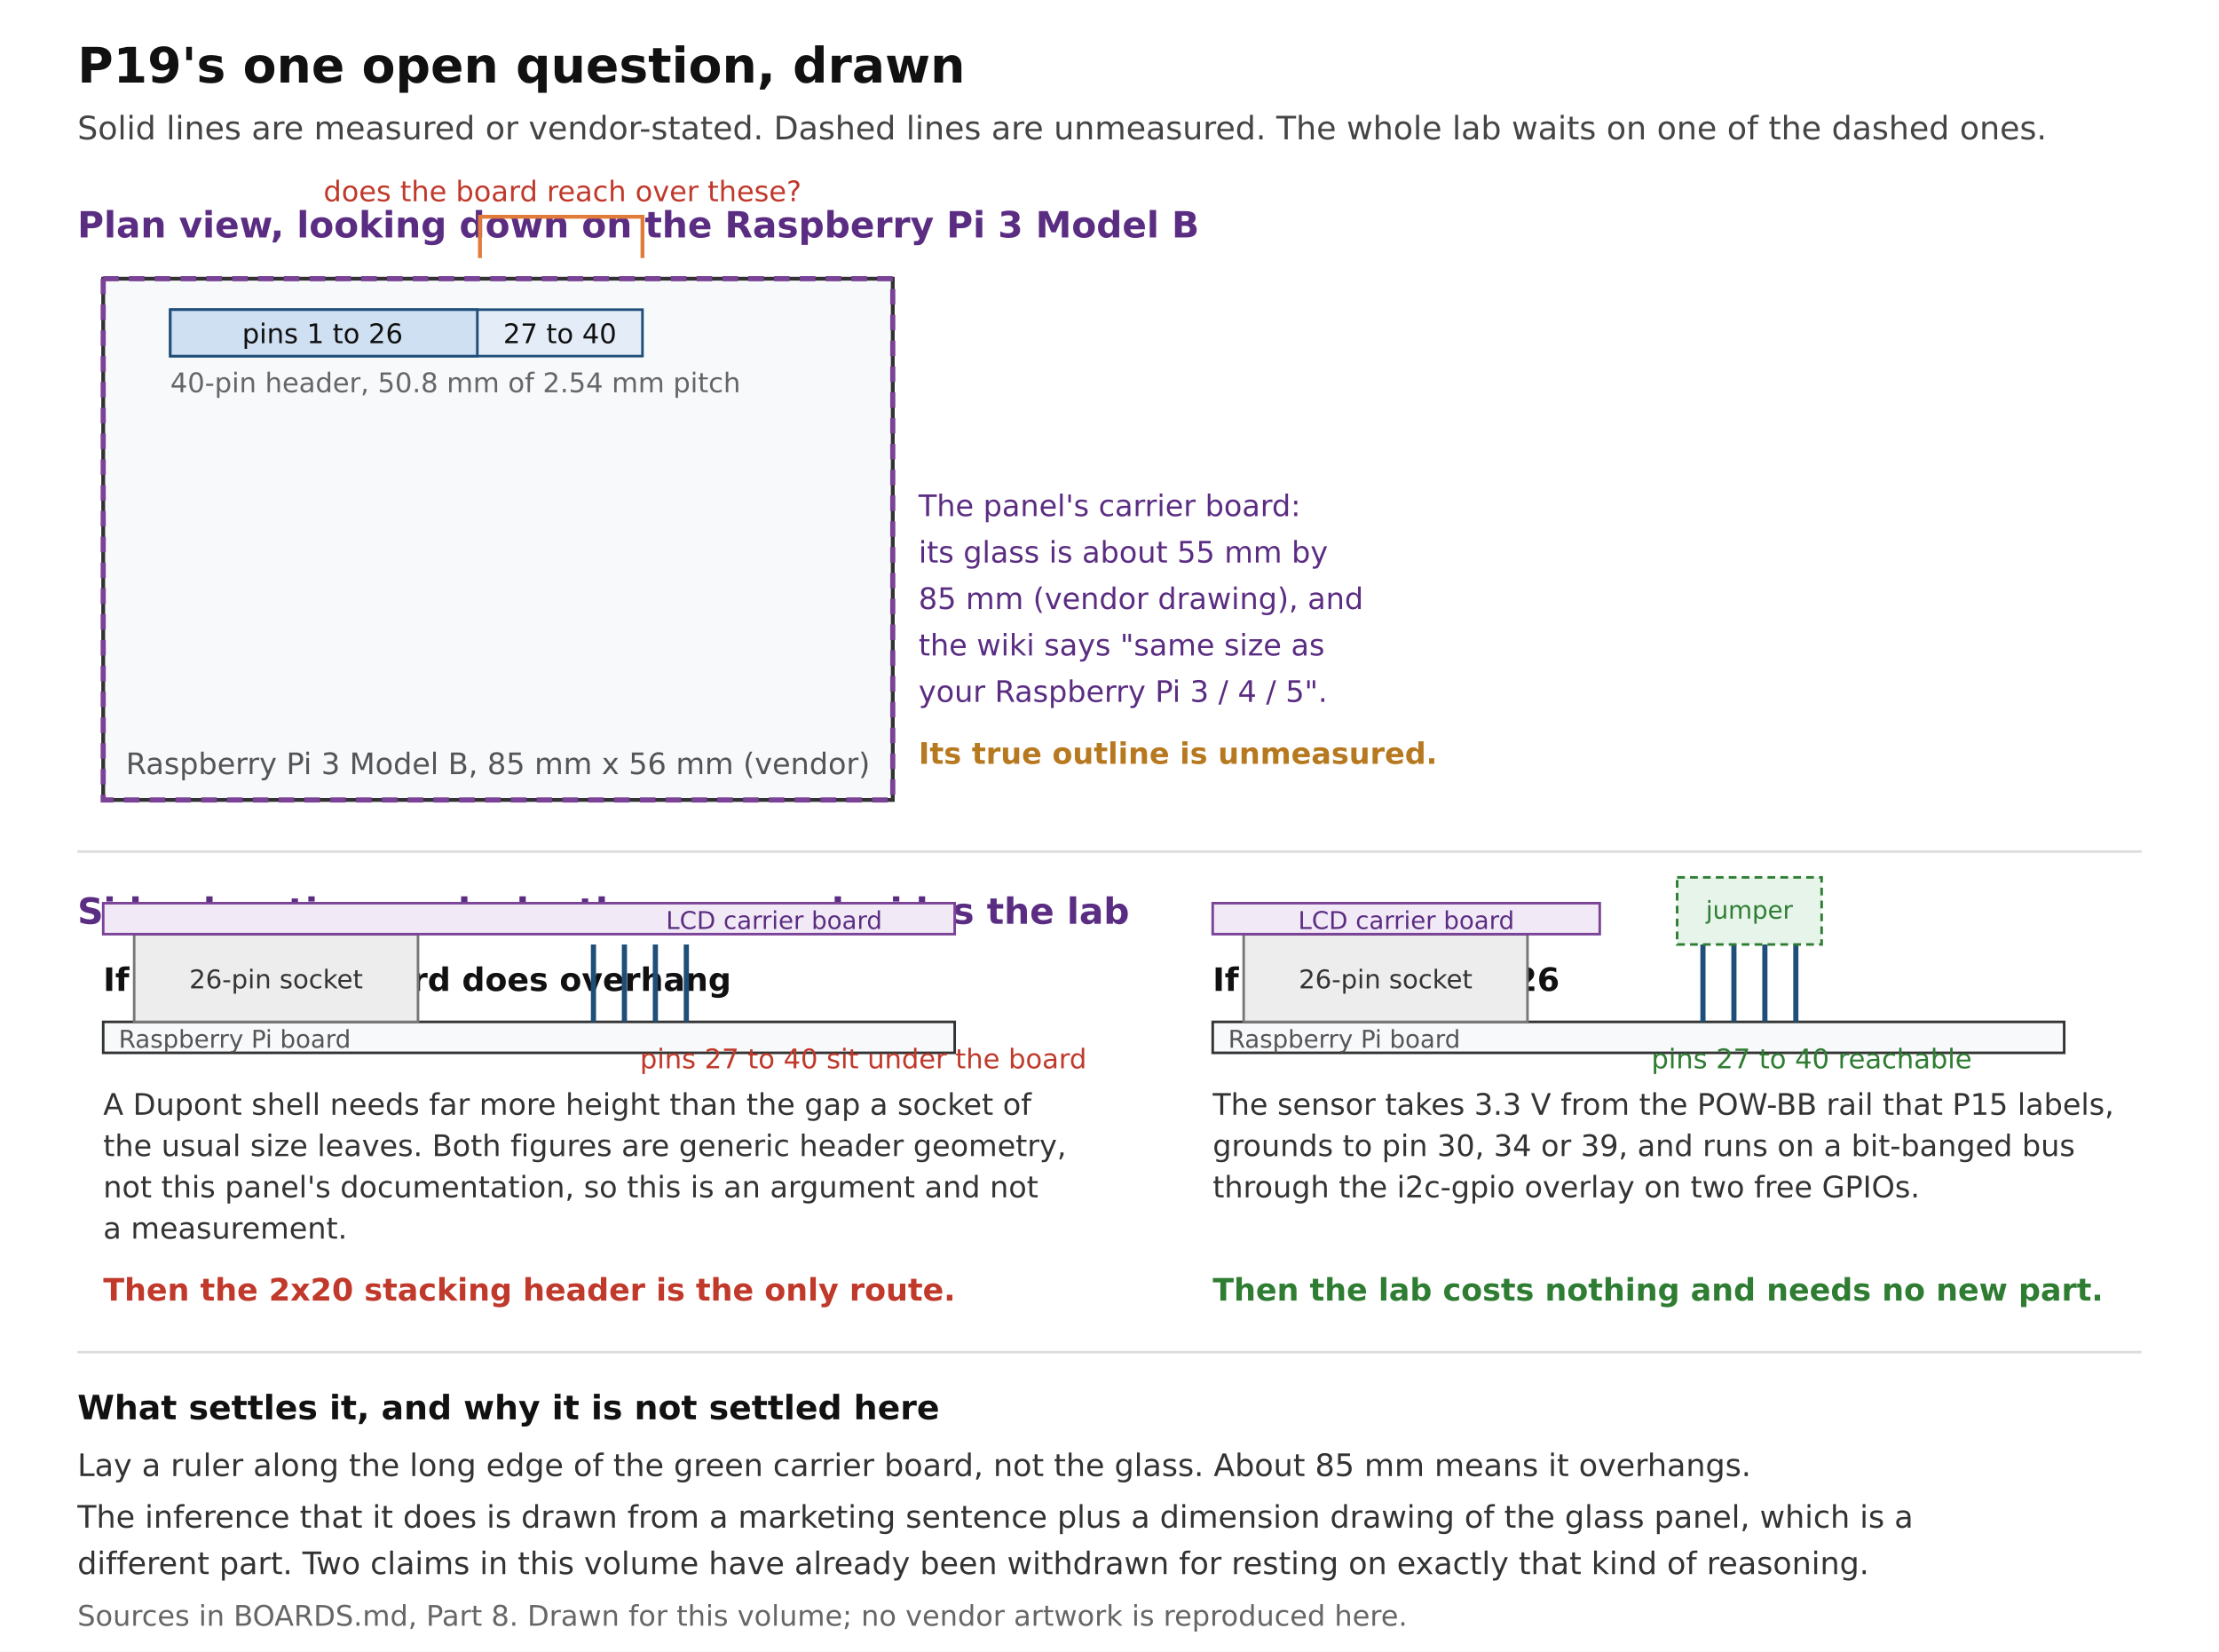
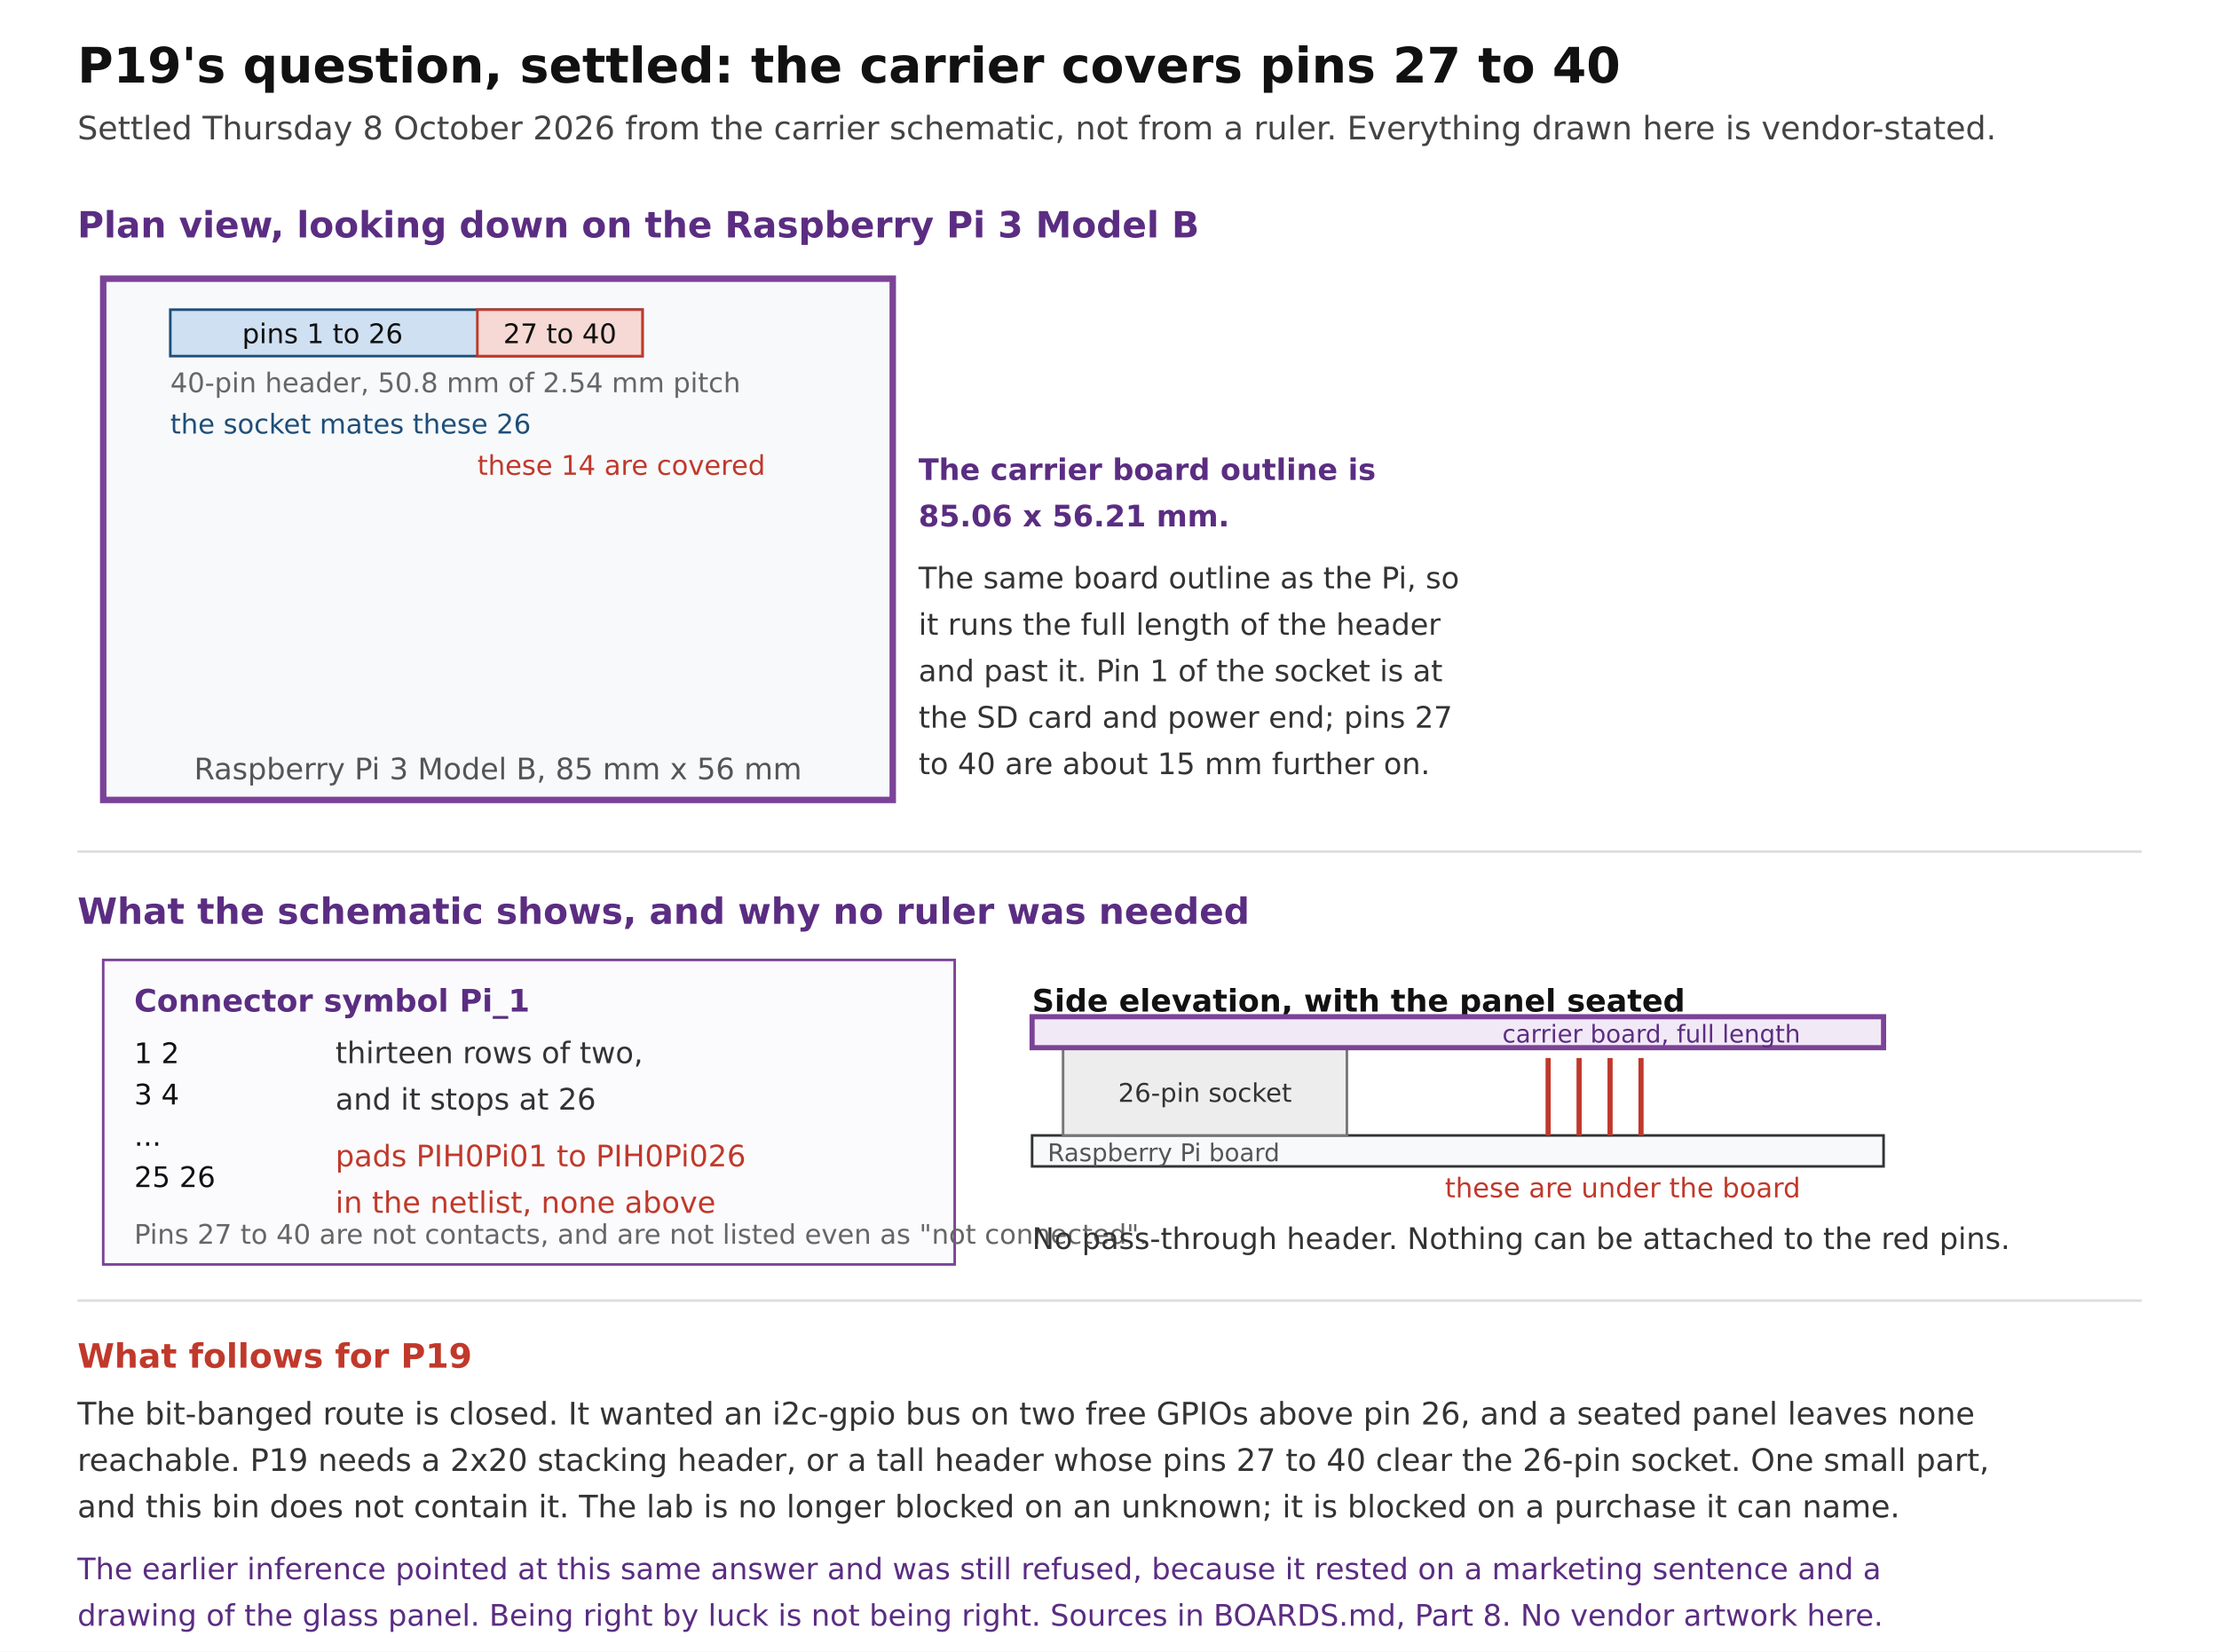
<svg xmlns="http://www.w3.org/2000/svg" width="860" height="640" viewBox="0 0 860 640" font-family="DejaVu Sans, Verdana, sans-serif">
  <rect x="0" y="0" width="860" height="640" fill="#ffffff" />
-   <text x="30" y="32" font-size="19" font-weight="bold" fill="#111111">P19's one open question, drawn</text>
-   <text x="30" y="54" font-size="12.5" fill="#444444">Solid lines are measured or vendor-stated. Dashed lines are unmeasured. The whole lab waits on one of the dashed ones.</text>
+   <text x="30" y="32" font-size="19" font-weight="bold" fill="#111111">P19's question, settled: the carrier covers pins 27 to 40</text>
+   <text x="30" y="54" font-size="12.5" fill="#444444">Settled Thursday 8 October 2026 from the carrier schematic, not from a ruler. Everything drawn here is vendor-stated.</text>
  <text x="30" y="92" font-size="14" font-weight="bold" fill="#5b2d82">Plan view, looking down on the Raspberry Pi 3 Model B</text>
  <rect x="40" y="108" width="306" height="202" fill="#f7f9fb" stroke="#333333" stroke-width="1.5" />
-   <text x="193" y="300" font-size="11.5" fill="#555555" text-anchor="middle">Raspberry Pi 3 Model B, 85 mm x 56 mm (vendor)</text>
-   <rect x="66" y="120" width="183" height="18" fill="#e4edf7" stroke="#1f4e79" />
-   <rect x="66" y="120" width="119" height="18" fill="#cfe0f2" stroke="#1f4e79" />
+   <text x="193" y="302" font-size="11.5" fill="#555555" text-anchor="middle">Raspberry Pi 3 Model B, 85 mm x 56 mm</text>
+   <rect x="66" y="120" width="183" height="18" fill="#cfe0f2" stroke="#1f4e79" />
+   <rect x="185" y="120" width="64" height="18" fill="#f6d9d4" stroke="#c0392b" />
  <text x="125" y="133" font-size="10.5" fill="#111111" text-anchor="middle">pins 1 to 26</text>
  <text x="217" y="133" font-size="10.5" fill="#111111" text-anchor="middle">27 to 40</text>
  <text x="66" y="152" font-size="10.5" fill="#666666">40-pin header, 50.8 mm of 2.54 mm pitch</text>
-   <rect x="40" y="108" width="306" height="202" fill="none" stroke="#7b4397" stroke-width="2" stroke-dasharray="6,4" />
-   <text x="356" y="200" font-size="11.5" fill="#5b2d82">The panel's carrier board:</text>
-   <text x="356" y="218" font-size="11.5" fill="#5b2d82">its glass is about 55 mm by</text>
-   <text x="356" y="236" font-size="11.5" fill="#5b2d82">85 mm (vendor drawing), and</text>
-   <text x="356" y="254" font-size="11.5" fill="#5b2d82">the wiki says "same size as</text>
-   <text x="356" y="272" font-size="11.5" fill="#5b2d82">your Raspberry Pi 3 / 4 / 5".</text>
-   <text x="356" y="296" font-size="11.5" font-weight="bold" fill="#b7791f">Its true outline is unmeasured.</text>
-   <path d="M 186 100 L 186 84 L 249 84 L 249 100" fill="none" stroke="#e07b39" stroke-width="1.5" />
-   <text x="218" y="78" font-size="11" fill="#c0392b" text-anchor="middle">does the board reach over these?</text>
+   <text x="66" y="168" font-size="10.5" fill="#1f4e79">the socket mates these 26</text>
+   <text x="185" y="184" font-size="10.5" fill="#c0392b">these 14 are covered</text>
+   <rect x="40" y="108" width="306" height="202" fill="none" stroke="#7b4397" stroke-width="2.5" />
+   <text x="356" y="186" font-size="11.5" font-weight="bold" fill="#5b2d82">The carrier board outline is</text>
+   <text x="356" y="204" font-size="11.5" font-weight="bold" fill="#5b2d82">85.06 x 56.21 mm.</text>
+   <text x="356" y="228" font-size="11.5" fill="#333333">The same board outline as the Pi, so</text>
+   <text x="356" y="246" font-size="11.5" fill="#333333">it runs the full length of the header</text>
+   <text x="356" y="264" font-size="11.5" fill="#333333">and past it. Pin 1 of the socket is at</text>
+   <text x="356" y="282" font-size="11.5" fill="#333333">the SD card and power end; pins 27</text>
+   <text x="356" y="300" font-size="11.5" fill="#333333">to 40 are about 15 mm further on.</text>
  <line x1="30" y1="330" x2="830" y2="330" stroke="#dddddd" />
-   <text x="30" y="358" font-size="14" font-weight="bold" fill="#5b2d82">Side elevation, and why the answer decides the lab</text>
-   <text x="40" y="384" font-size="12.5" font-weight="bold" fill="#111111">If the carrier board does overhang</text>
-   <rect x="40" y="396" width="330" height="12" fill="#f7f9fb" stroke="#333333" />
-   <text x="46" y="406" font-size="9.5" fill="#555555">Raspberry Pi board</text>
+   <text x="30" y="358" font-size="14" font-weight="bold" fill="#5b2d82">What the schematic shows, and why no ruler was needed</text>
+   <rect x="40" y="372" width="330" height="118" fill="#fbfbfd" stroke="#7b4397" />
+   <text x="52" y="392" font-size="12" font-weight="bold" fill="#5b2d82">Connector symbol Pi_1</text>
+   <g font-size="11" fill="#111111">
+     <text x="52" y="412">1   2</text>
+     <text x="52" y="428">3   4</text>
+     <text x="52" y="444">...</text>
+     <text x="52" y="460">25  26</text>
+   </g>
+   <text x="130" y="412" font-size="11.5" fill="#333333">thirteen rows of two,</text>
+   <text x="130" y="430" font-size="11.5" fill="#333333">and it stops at 26</text>
+   <text x="130" y="452" font-size="11.5" fill="#c0392b">pads PIH0Pi01 to PIH0Pi026</text>
+   <text x="130" y="470" font-size="11.5" fill="#c0392b">in the netlist, none above</text>
+   <text x="52" y="482" font-size="10.5" fill="#666666">Pins 27 to 40 are not contacts, and are not listed even as "not connected".</text>
+   <text x="400" y="392" font-size="12" font-weight="bold" fill="#111111">Side elevation, with the panel seated</text>
+   <rect x="400" y="440" width="330" height="12" fill="#f7f9fb" stroke="#333333" />
+   <text x="406" y="450" font-size="9.5" fill="#555555">Raspberry Pi board</text>
  <g stroke="#1f4e79" stroke-width="2">
-     <line x1="60" y1="396" x2="60" y2="366" />
-     <line x1="72" y1="396" x2="72" y2="366" />
-     <line x1="84" y1="396" x2="84" y2="366" />
-     <line x1="96" y1="396" x2="96" y2="366" />
-     <line x1="230" y1="396" x2="230" y2="366" />
-     <line x1="242" y1="396" x2="242" y2="366" />
-     <line x1="254" y1="396" x2="254" y2="366" />
-     <line x1="266" y1="396" x2="266" y2="366" />
+     <line x1="420" y1="440" x2="420" y2="410" />
+     <line x1="432" y1="440" x2="432" y2="410" />
+     <line x1="444" y1="440" x2="444" y2="410" />
+     <line x1="456" y1="440" x2="456" y2="410" />
  </g>
-   <rect x="52" y="362" width="110" height="34" fill="#ededed" stroke="#777777" />
-   <text x="107" y="383" font-size="10" fill="#333333" text-anchor="middle">26-pin socket</text>
-   <rect x="40" y="350" width="330" height="12" fill="#f2e9f7" stroke="#7b4397" />
-   <text x="300" y="360" font-size="9.5" fill="#5b2d82" text-anchor="middle">LCD carrier board</text>
-   <text x="248" y="414" font-size="10.5" fill="#c0392b">pins 27 to 40 sit under the board</text>
-   <text x="40" y="432" font-size="11.5" fill="#333333">A Dupont shell needs far more height than the gap a socket of</text>
-   <text x="40" y="448" font-size="11.5" fill="#333333">the usual size leaves. Both figures are generic header geometry,</text>
-   <text x="40" y="464" font-size="11.5" fill="#333333">not this panel's documentation, so this is an argument and not</text>
-   <text x="40" y="480" font-size="11.5" fill="#333333">a measurement.</text>
-   <text x="40" y="504" font-size="12" font-weight="bold" fill="#c0392b">Then the 2x20 stacking header is the only route.</text>
-   <text x="470" y="384" font-size="12.5" font-weight="bold" fill="#111111">If it stops at pin 26</text>
-   <rect x="470" y="396" width="330" height="12" fill="#f7f9fb" stroke="#333333" />
-   <text x="476" y="406" font-size="9.5" fill="#555555">Raspberry Pi board</text>
-   <g stroke="#1f4e79" stroke-width="2">
-     <line x1="490" y1="396" x2="490" y2="366" />
-     <line x1="502" y1="396" x2="502" y2="366" />
-     <line x1="514" y1="396" x2="514" y2="366" />
-     <line x1="526" y1="396" x2="526" y2="366" />
-     <line x1="660" y1="396" x2="660" y2="366" />
-     <line x1="672" y1="396" x2="672" y2="366" />
-     <line x1="684" y1="396" x2="684" y2="366" />
-     <line x1="696" y1="396" x2="696" y2="366" />
+   <g stroke="#c0392b" stroke-width="2">
+     <line x1="600" y1="440" x2="600" y2="410" />
+     <line x1="612" y1="440" x2="612" y2="410" />
+     <line x1="624" y1="440" x2="624" y2="410" />
+     <line x1="636" y1="440" x2="636" y2="410" />
  </g>
-   <rect x="482" y="362" width="110" height="34" fill="#ededed" stroke="#777777" />
-   <text x="537" y="383" font-size="10" fill="#333333" text-anchor="middle">26-pin socket</text>
-   <rect x="470" y="350" width="150" height="12" fill="#f2e9f7" stroke="#7b4397" />
-   <text x="545" y="360" font-size="9.5" fill="#5b2d82" text-anchor="middle">LCD carrier board</text>
-   <rect x="650" y="340" width="56" height="26" fill="#e6f4ea" stroke="#2e7d32" stroke-dasharray="3,2" />
-   <text x="678" y="356" font-size="9.5" fill="#2e7d32" text-anchor="middle">jumper</text>
-   <text x="640" y="414" font-size="10.5" fill="#2e7d32">pins 27 to 40 reachable</text>
-   <text x="470" y="432" font-size="11.5" fill="#333333">The sensor takes 3.3 V from the POW-BB rail that P15 labels,</text>
-   <text x="470" y="448" font-size="11.5" fill="#333333">grounds to pin 30, 34 or 39, and runs on a bit-banged bus</text>
-   <text x="470" y="464" font-size="11.5" fill="#333333">through the i2c-gpio overlay on two free GPIOs.</text>
-   <text x="470" y="504" font-size="12" font-weight="bold" fill="#2e7d32">Then the lab costs nothing and needs no new part.</text>
-   <line x1="30" y1="524" x2="830" y2="524" stroke="#dddddd" />
-   <text x="30" y="550" font-size="13" font-weight="bold" fill="#111111">What settles it, and why it is not settled here</text>
-   <text x="30" y="572" font-size="12" fill="#333333">Lay a ruler along the long edge of the green carrier board, not the glass. About 85 mm means it overhangs.</text>
-   <text x="30" y="592" font-size="12" fill="#333333">The inference that it does is drawn from a marketing sentence plus a dimension drawing of the glass panel, which is a</text>
-   <text x="30" y="610" font-size="12" fill="#333333">different part. Two claims in this volume have already been withdrawn for resting on exactly that kind of reasoning.</text>
-   <text x="30" y="630" font-size="11" fill="#666666">Sources in BOARDS.md, Part 8. Drawn for this volume; no vendor artwork is reproduced here.</text>
+   <rect x="412" y="406" width="110" height="34" fill="#ededed" stroke="#777777" />
+   <text x="467" y="427" font-size="10" fill="#333333" text-anchor="middle">26-pin socket</text>
+   <rect x="400" y="394" width="330" height="12" fill="#f2e9f7" stroke="#7b4397" stroke-width="2" />
+   <text x="640" y="404" font-size="9.5" fill="#5b2d82" text-anchor="middle">carrier board, full length</text>
+   <text x="560" y="464" font-size="10.5" fill="#c0392b">these are under the board</text>
+   <text x="400" y="484" font-size="11.5" fill="#333333">No pass-through header. Nothing can be attached to the red pins.</text>
+   <line x1="30" y1="504" x2="830" y2="504" stroke="#dddddd" />
+   <text x="30" y="530" font-size="13" font-weight="bold" fill="#c0392b">What follows for P19</text>
+   <text x="30" y="552" font-size="12" fill="#333333">The bit-banged route is closed. It wanted an i2c-gpio bus on two free GPIOs above pin 26, and a seated panel leaves none</text>
+   <text x="30" y="570" font-size="12" fill="#333333">reachable. P19 needs a 2x20 stacking header, or a tall header whose pins 27 to 40 clear the 26-pin socket. One small part,</text>
+   <text x="30" y="588" font-size="12" fill="#333333">and this bin does not contain it. The lab is no longer blocked on an unknown; it is blocked on a purchase it can name.</text>
+   <text x="30" y="612" font-size="11.5" fill="#5b2d82">The earlier inference pointed at this same answer and was still refused, because it rested on a marketing sentence and a</text>
+   <text x="30" y="630" font-size="11.5" fill="#5b2d82">drawing of the glass panel. Being right by luck is not being right. Sources in BOARDS.md, Part 8. No vendor artwork here.</text>
</svg>
